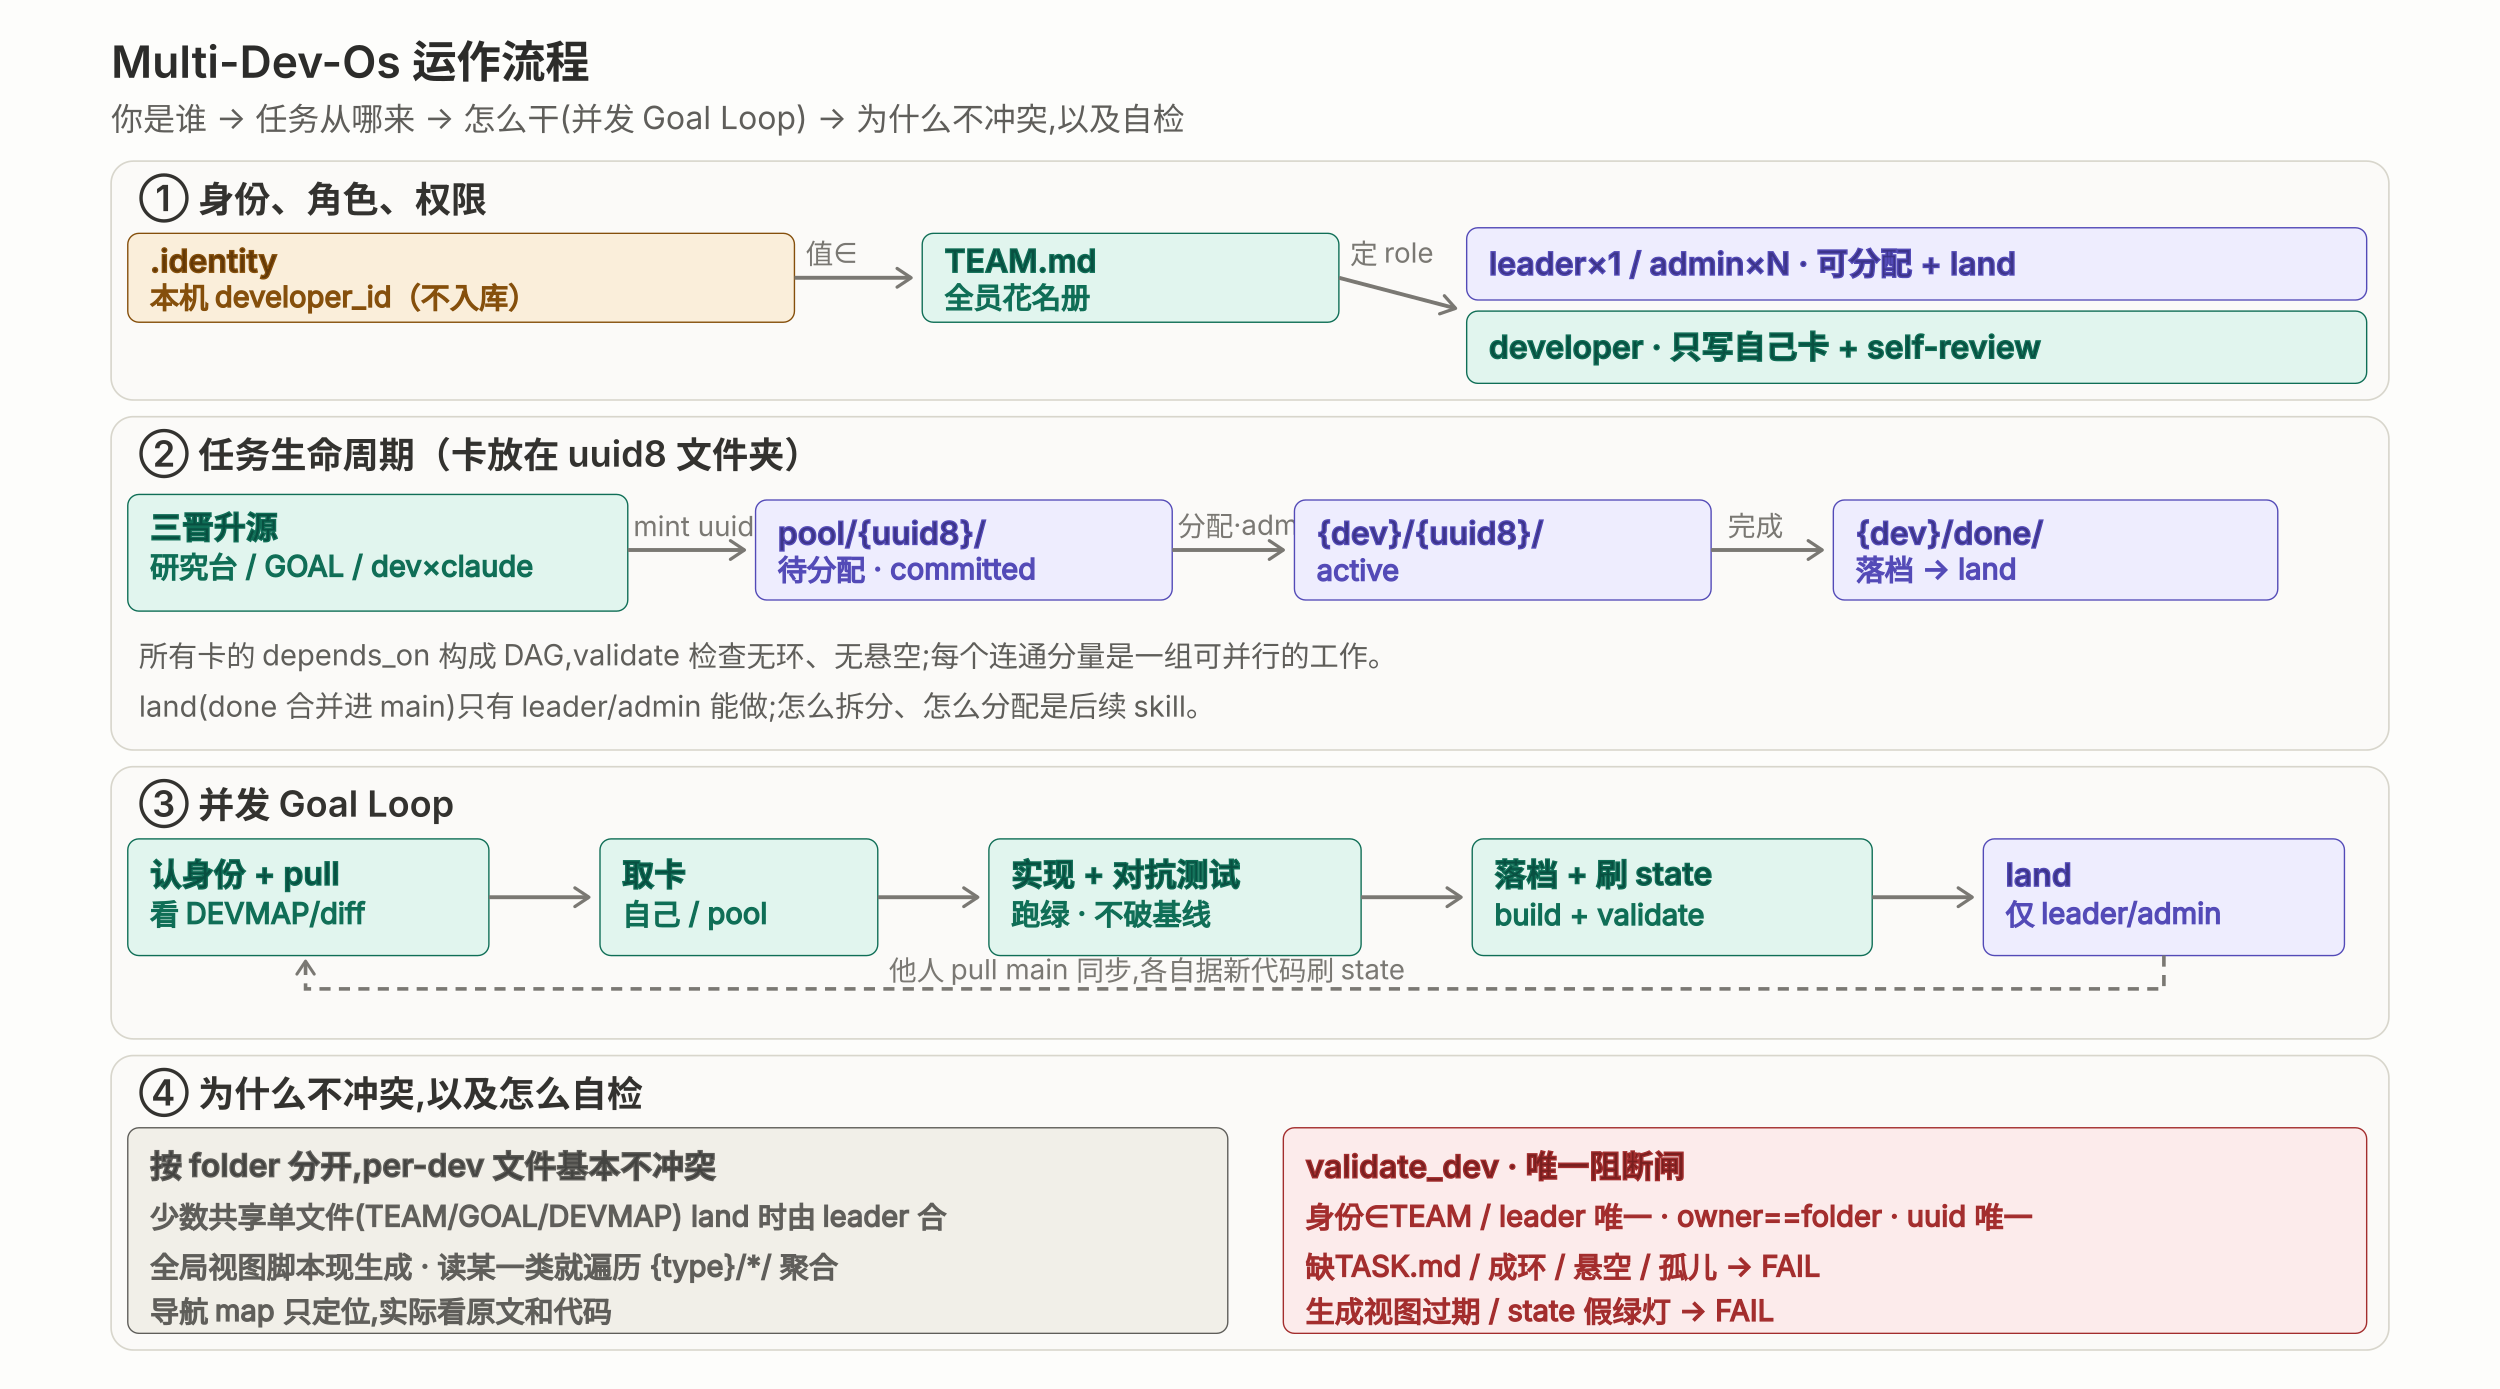
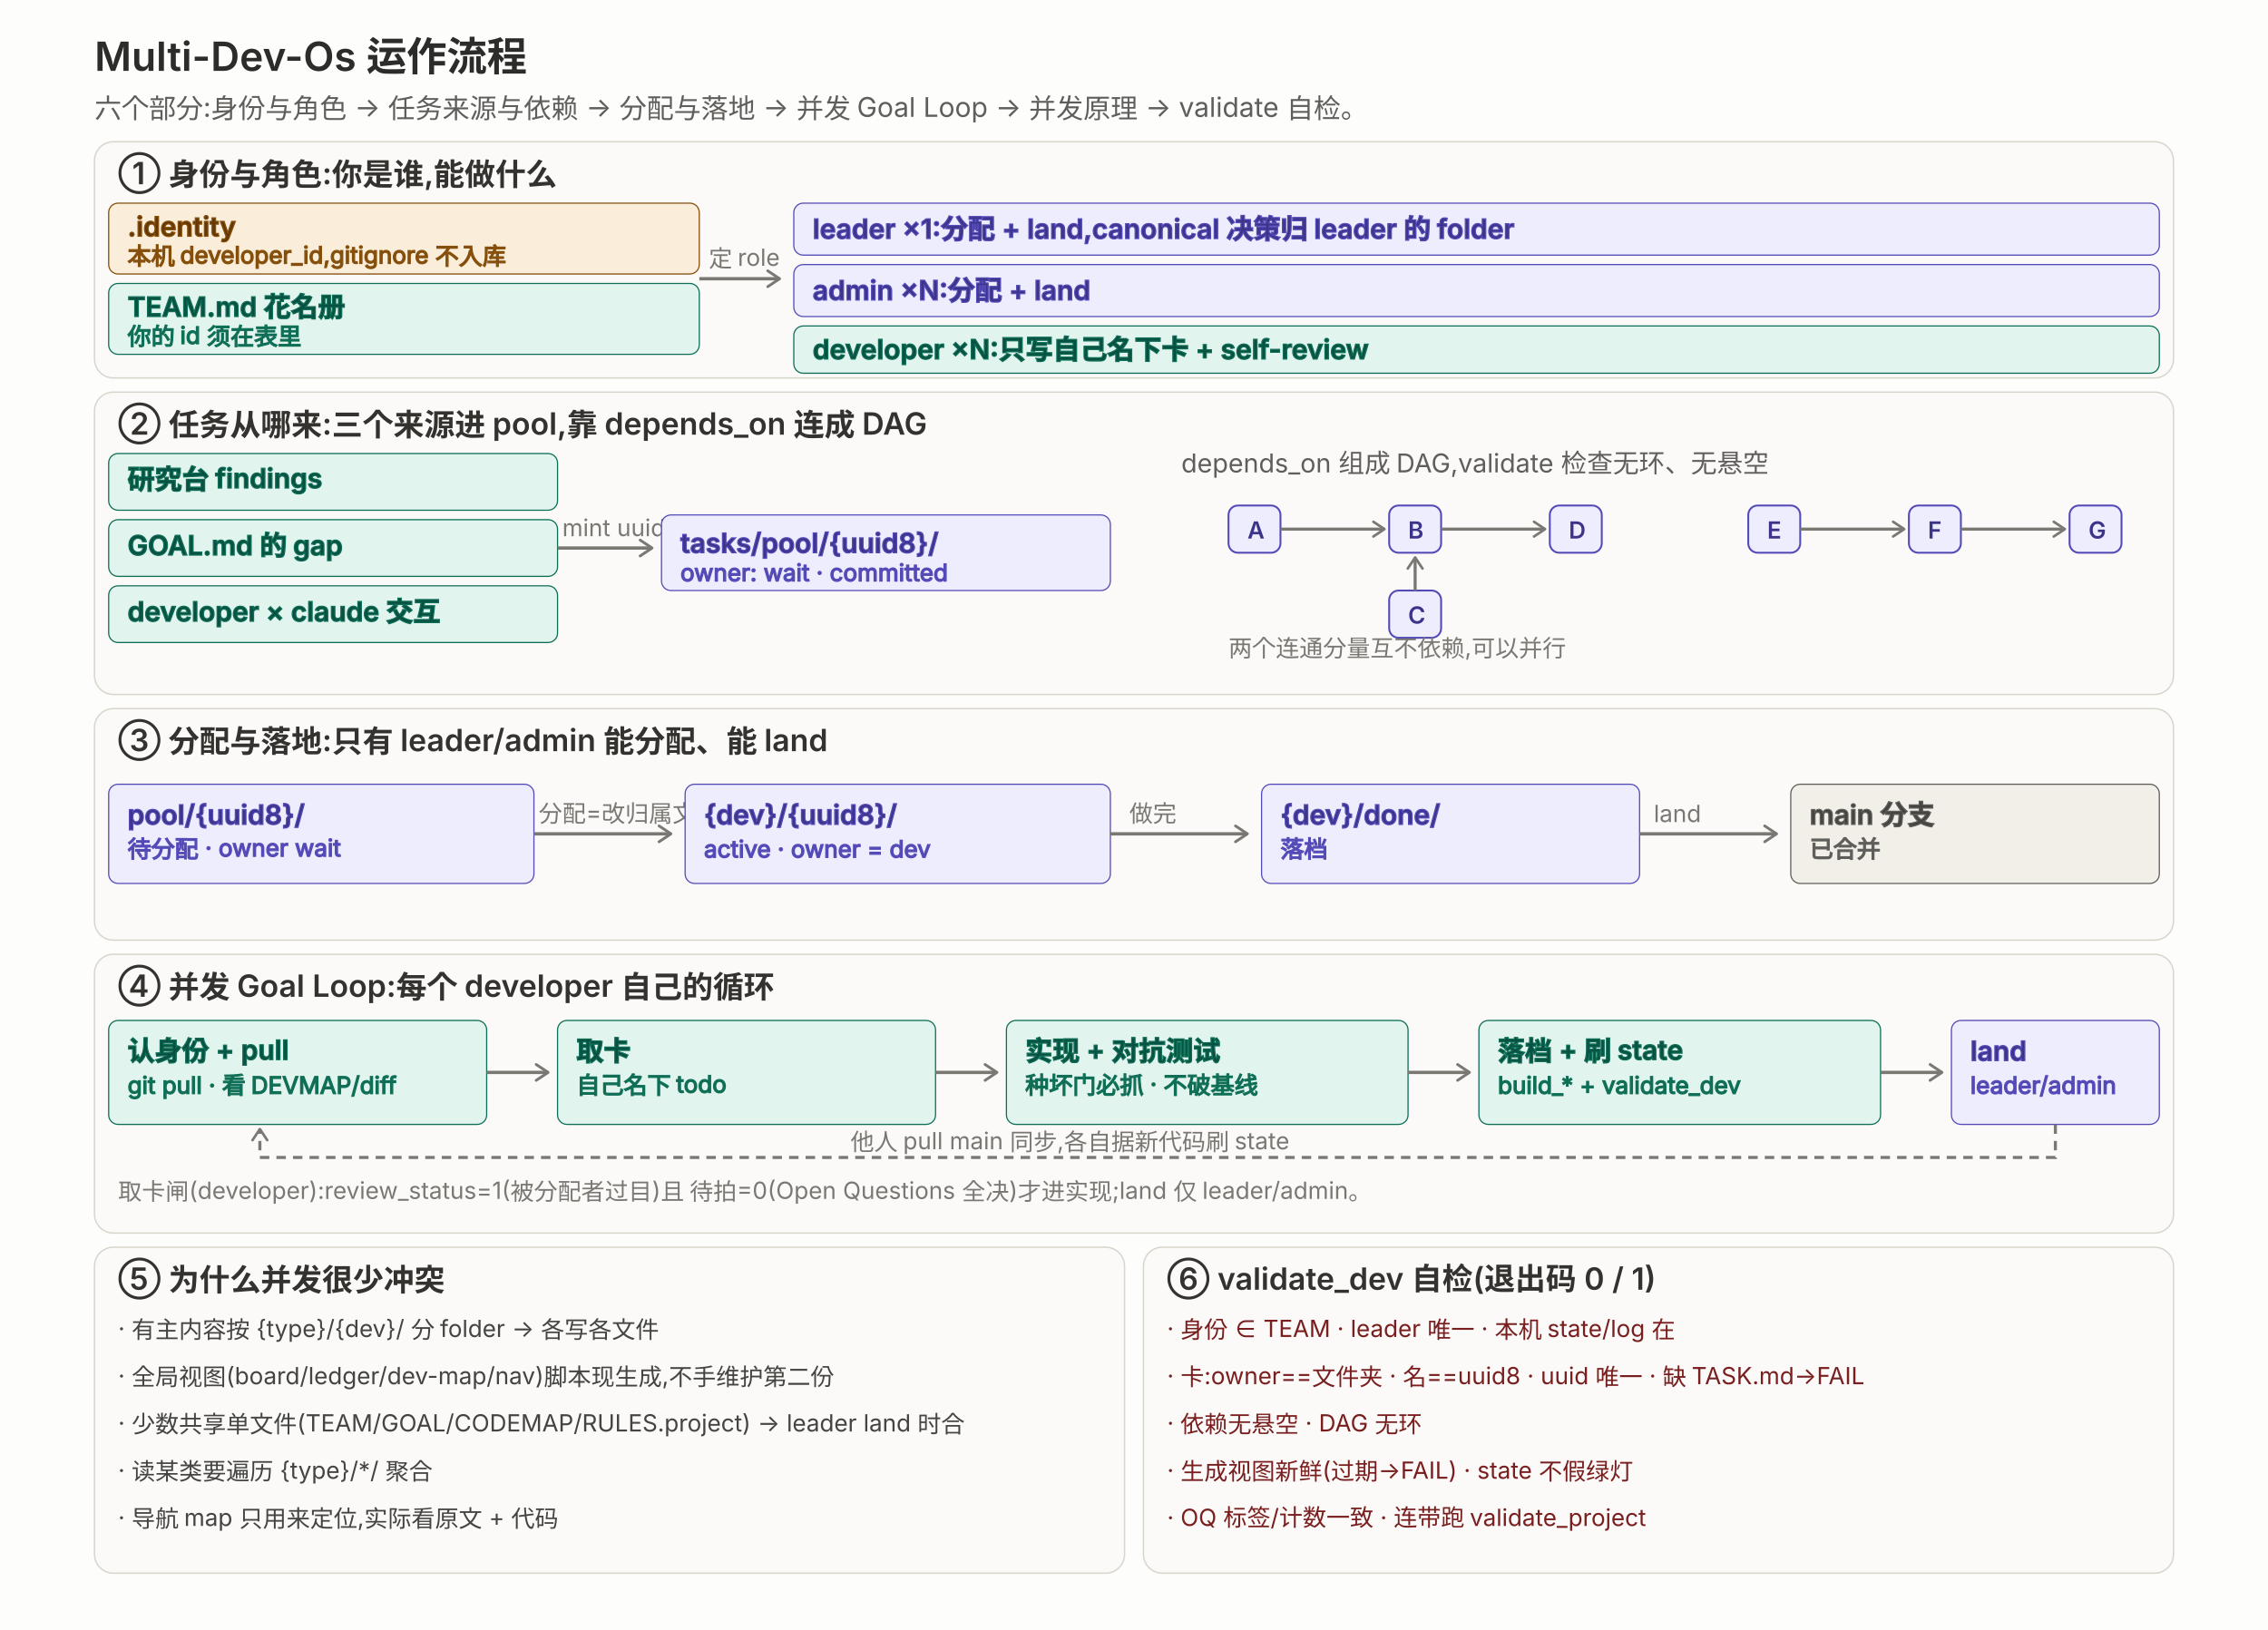
- <svg xmlns="http://www.w3.org/2000/svg" width="100%" viewBox="0 0 900 500" role="img">
+ <svg xmlns="http://www.w3.org/2000/svg" width="100%" viewBox="0 0 960 690" role="img">
  <defs>
    <marker id="ar" viewBox="0 0 10 10" refX="8" refY="5" markerWidth="6" markerHeight="6" orient="auto-start-reverse">
      <path d="M2 1L8 5L2 9" fill="none" stroke="#7a7873" stroke-width="1.4" stroke-linecap="round" stroke-linejoin="round" />
    </marker>
  </defs>
  <style>
 text{font-family:-apple-system,"Segoe UI","PingFang SC","Hiragino Sans GB","Microsoft YaHei",sans-serif;}
-  .fn{font-size:11.5px;font-weight:600;}.ds{font-size:10.5px;}.tg{font-size:13px;font-weight:600;fill:#33322f;}.lbl{font-size:10px;fill:#7a7873;}
+  .fn{font-size:11.5px;font-weight:600;}.ds{font-size:10px;}.tg{font-size:13px;font-weight:600;fill:#33322f;}.lbl{font-size:10px;fill:#7a7873;}
 .box{fill:#fbfaf8;stroke:#d8d6cc;stroke-width:0.6;}
 .c-teal{fill:#E1F5EE;stroke:#0F6E56;stroke-width:0.5;}.c-teal .fn{fill:#085041;}.c-teal .ds{fill:#0F6E56;}
 .c-gray{fill:#F1EFE8;stroke:#5F5E5A;stroke-width:0.5;}.c-gray .fn{fill:#444441;}.c-gray .ds{fill:#5F5E5A;}
 .c-purple{fill:#EEEDFE;stroke:#534AB7;stroke-width:0.5;}.c-purple .fn{fill:#3C3489;}.c-purple .ds{fill:#534AB7;}
 .c-amber{fill:#FAEEDA;stroke:#854F0B;stroke-width:0.5;}.c-amber .fn{fill:#633806;}.c-amber .ds{fill:#854F0B;}
 .c-red{fill:#FCEBEB;stroke:#A32D2D;stroke-width:0.5;}.c-red .fn{fill:#791F1F;}.c-red .ds{fill:#A32D2D;}
+  .node{fill:#EEEDFE;stroke:#534AB7;stroke-width:0.8;}.nt{font-size:10px;font-weight:600;fill:#3C3489;}
</style>
-   <rect x="0" y="0" width="900" height="500" fill="#fdfdfb" />
-   <text x="40" y="28" style="font-size:16px;font-weight:600;fill:#2c2c2a">Multi-Dev-Os 运作流程</text>
-   <text x="40" y="47" style="font-size:11.5px;fill:#5f5e5a">你是谁 → 任务从哪来 → 怎么干(并发 Goal Loop) → 为什么不冲突,以及自检</text>
-   <rect class="box" x="40" y="58" width="820" height="86" rx="8" />
-   <text class="tg" x="50" y="76">① 身份、角色、权限</text>
+   <rect x="0" y="0" width="960" height="690" fill="#fdfdfb" />
+   <text x="40" y="30" style="font-size:17px;font-weight:600;fill:#2c2c2a">Multi-Dev-Os 运作流程</text>
+   <text x="40" y="50" style="font-size:11.5px;fill:#5f5e5a">六个部分:身份与角色 → 任务来源与依赖 → 分配与落地 → 并发 Goal Loop → 并发原理 → validate 自检。</text>
+   <rect class="box" x="40" y="60" width="880" height="100" rx="8" />
+   <text class="tg" x="50" y="78">① 身份与角色:你是谁,能做什么</text>
  <g class="c-amber">
-     <rect x="46" y="84" width="240" height="32" rx="4" />
-     <text class="fn" x="54" y="98">.identity</text>
-     <text class="ds" x="54" y="111">本机 developer_id（不入库）</text>
-   </g>
-   <line x1="286" y1="100" x2="328" y2="100" stroke="#7a7873" stroke-width="1.4" marker-end="url(#ar)" />
-   <text class="lbl" x="290" y="95">值∈</text>
-   <g class="c-teal">
-     <rect x="332" y="84" width="150" height="32" rx="4" />
-     <text class="fn" x="340" y="98">TEAM.md</text>
-     <text class="ds" x="340" y="111">全员花名册</text>
-   </g>
-   <line x1="482" y1="100" x2="524" y2="111" stroke="#7a7873" stroke-width="1.4" marker-end="url(#ar)" />
-   <text class="lbl" x="486" y="95">定 role</text>
-   <g class="c-purple">
-     <rect x="528" y="82" width="324" height="26" rx="4" />
-     <text class="fn" x="536" y="99">leader×1 / admin×N · 可分配 + land</text>
+     <rect x="46" y="86" width="250" height="30" rx="4" />
+     <text class="fn" x="54" y="100">.identity</text>
+     <text class="ds" x="54" y="112">本机 developer_id,gitignore 不入库</text>
  </g>
  <g class="c-teal">
-     <rect x="528" y="112" width="324" height="26" rx="4" />
-     <text class="fn" x="536" y="129">developer · 只写自己卡 + self-review</text>
+     <rect x="46" y="120" width="250" height="30" rx="4" />
+     <text class="fn" x="54" y="134">TEAM.md 花名册</text>
+     <text class="ds" x="54" y="146">你的 id 须在表里</text>
  </g>
-   <rect class="box" x="40" y="150" width="820" height="120" rx="8" />
-   <text class="tg" x="50" y="168">② 任务生命周期（卡放在 uuid8 文件夹）</text>
+   <line x1="296" y1="118" x2="330" y2="118" stroke="#7a7873" stroke-width="1.4" marker-end="url(#ar)" />
+   <text class="lbl" x="300" y="113">定 role</text>
+   <g class="c-purple">
+     <rect x="336" y="86" width="578" height="22" rx="4" />
+     <text class="fn" x="344" y="101">leader ×1:分配 + land,canonical 决策归 leader 的 folder</text>
+   </g>
+   <g class="c-purple">
+     <rect x="336" y="112" width="578" height="22" rx="4" />
+     <text class="fn" x="344" y="127">admin ×N:分配 + land</text>
+   </g>
  <g class="c-teal">
-     <rect x="46" y="178" width="180" height="42" rx="4" />
-     <text class="fn" x="54" y="194">三晋升源</text>
-     <text class="ds" x="54" y="208">研究台 / GOAL / dev×claude</text>
+     <rect x="336" y="138" width="578" height="20" rx="4" />
+     <text class="fn" x="344" y="152">developer ×N:只写自己名下卡 + self-review</text>
  </g>
-   <line x1="226" y1="198" x2="268" y2="198" stroke="#7a7873" stroke-width="1.4" marker-end="url(#ar)" />
-   <text class="lbl" x="228" y="193">mint uuid</text>
+   <rect class="box" x="40" y="166" width="880" height="128" rx="8" />
+   <text class="tg" x="50" y="184">② 任务从哪来:三个来源进 pool,靠 depends_on 连成 DAG</text>
+   <g class="c-teal">
+     <rect x="46" y="192" width="190" height="24" rx="4" />
+     <text class="fn" x="54" y="207">研究台 findings</text>
+   </g>
+   <g class="c-teal">
+     <rect x="46" y="220" width="190" height="24" rx="4" />
+     <text class="fn" x="54" y="235">GOAL.md 的 gap</text>
+   </g>
+   <g class="c-teal">
+     <rect x="46" y="248" width="190" height="24" rx="4" />
+     <text class="fn" x="54" y="263">developer × claude 交互</text>
+   </g>
+   <line x1="236" y1="232" x2="276" y2="232" stroke="#7a7873" stroke-width="1.4" marker-end="url(#ar)" />
+   <text class="lbl" x="238" y="227">mint uuid</text>
  <g class="c-purple">
-     <rect x="272" y="180" width="150" height="36" rx="4" />
-     <text class="fn" x="280" y="196">pool/{uuid8}/</text>
-     <text class="ds" x="280" y="209">待分配 · committed</text>
+     <rect x="280" y="218" width="190" height="32" rx="4" />
+     <text class="fn" x="288" y="234">tasks/pool/{uuid8}/</text>
+     <text class="ds" x="288" y="246">owner: wait · committed</text>
  </g>
-   <line x1="422" y1="198" x2="462" y2="198" stroke="#7a7873" stroke-width="1.4" marker-end="url(#ar)" />
-   <text class="lbl" x="424" y="193">分配·admin</text>
+   <text class="lbl" x="500" y="200" style="font-size:11px;fill:#5f5e5a">depends_on 组成 DAG,validate 检查无环、无悬空</text>
+   <rect class="node" x="520" y="214" width="22" height="20" rx="4" />
+   <text class="nt" x="528" y="228">A</text>
+   <rect class="node" x="588" y="214" width="22" height="20" rx="4" />
+   <text class="nt" x="596" y="228">B</text>
+   <rect class="node" x="656" y="214" width="22" height="20" rx="4" />
+   <text class="nt" x="664" y="228">D</text>
+   <rect class="node" x="588" y="250" width="22" height="20" rx="4" />
+   <text class="nt" x="596" y="264">C</text>
+   <line x1="542" y1="224" x2="586" y2="224" stroke="#7a7873" stroke-width="1.3" marker-end="url(#ar)" />
+   <line x1="610" y1="224" x2="654" y2="224" stroke="#7a7873" stroke-width="1.3" marker-end="url(#ar)" />
+   <line x1="599" y1="250" x2="599" y2="236" stroke="#7a7873" stroke-width="1.3" marker-end="url(#ar)" />
+   <rect class="node" x="740" y="214" width="22" height="20" rx="4" />
+   <text class="nt" x="748" y="228">E</text>
+   <rect class="node" x="808" y="214" width="22" height="20" rx="4" />
+   <text class="nt" x="816" y="228">F</text>
+   <rect class="node" x="876" y="214" width="22" height="20" rx="4" />
+   <text class="nt" x="884" y="228">G</text>
+   <line x1="762" y1="224" x2="806" y2="224" stroke="#7a7873" stroke-width="1.3" marker-end="url(#ar)" />
+   <line x1="830" y1="224" x2="874" y2="224" stroke="#7a7873" stroke-width="1.3" marker-end="url(#ar)" />
+   <text class="lbl" x="520" y="278">两个连通分量互不依赖,可以并行</text>
+   <rect class="box" x="40" y="300" width="880" height="98" rx="8" />
+   <text class="tg" x="50" y="318">③ 分配与落地:只有 leader/admin 能分配、能 land</text>
  <g class="c-purple">
-     <rect x="466" y="180" width="150" height="36" rx="4" />
-     <text class="fn" x="474" y="196">{dev}/{uuid8}/</text>
-     <text class="ds" x="474" y="209">active</text>
+     <rect x="46" y="332" width="180" height="42" rx="4" />
+     <text class="fn" x="54" y="349">pool/{uuid8}/</text>
+     <text class="ds" x="54" y="363">待分配 · owner wait</text>
  </g>
-   <line x1="616" y1="198" x2="656" y2="198" stroke="#7a7873" stroke-width="1.4" marker-end="url(#ar)" />
-   <text class="lbl" x="622" y="193">完成</text>
+   <line x1="226" y1="353" x2="284" y2="353" stroke="#7a7873" stroke-width="1.4" marker-end="url(#ar)" />
+   <text class="lbl" x="228" y="348">分配=改归属文件夹</text>
  <g class="c-purple">
-     <rect x="660" y="180" width="160" height="36" rx="4" />
-     <text class="fn" x="668" y="196">{dev}/done/</text>
-     <text class="ds" x="668" y="209">落档 → land</text>
+     <rect x="290" y="332" width="180" height="42" rx="4" />
+     <text class="fn" x="298" y="349">{dev}/{uuid8}/</text>
+     <text class="ds" x="298" y="363">active · owner = dev</text>
  </g>
-   <text x="50" y="240" style="font-size:10.5px;fill:#5f5e5a">所有卡的 depends_on 构成 DAG,validate 检查无环、无悬空;每个连通分量是一组可并行的工作。</text>
-   <text x="50" y="258" style="font-size:10.5px;fill:#5f5e5a">land(done 合并进 main)只有 leader/admin 能做;怎么拆分、怎么分配是后续 skill。</text>
-   <rect class="box" x="40" y="276" width="820" height="98" rx="8" />
-   <text class="tg" x="50" y="294">③ 并发 Goal Loop</text>
+   <line x1="470" y1="353" x2="528" y2="353" stroke="#7a7873" stroke-width="1.4" marker-end="url(#ar)" />
+   <text class="lbl" x="478" y="348">做完</text>
+   <g class="c-purple">
+     <rect x="534" y="332" width="160" height="42" rx="4" />
+     <text class="fn" x="542" y="349">{dev}/done/</text>
+     <text class="ds" x="542" y="363">落档</text>
+   </g>
+   <line x1="694" y1="353" x2="752" y2="353" stroke="#7a7873" stroke-width="1.4" marker-end="url(#ar)" />
+   <text class="lbl" x="700" y="348">land</text>
+   <g class="c-gray">
+     <rect x="758" y="332" width="156" height="42" rx="4" />
+     <text class="fn" x="766" y="349">main 分支</text>
+     <text class="ds" x="766" y="363">已合并</text>
+   </g>
+   <rect class="box" x="40" y="404" width="880" height="118" rx="8" />
+   <text class="tg" x="50" y="422">④ 并发 Goal Loop:每个 developer 自己的循环</text>
  <g class="c-teal">
-     <rect x="46" y="302" width="130" height="42" rx="4" />
-     <text class="fn" x="54" y="319">认身份 + pull</text>
-     <text class="ds" x="54" y="333">看 DEVMAP/diff</text>
+     <rect x="46" y="432" width="160" height="44" rx="4" />
+     <text class="fn" x="54" y="449">认身份 + pull</text>
+     <text class="ds" x="54" y="463">git pull · 看 DEVMAP/diff</text>
  </g>
-   <line x1="176" y1="323" x2="212" y2="323" stroke="#7a7873" stroke-width="1.4" marker-end="url(#ar)" />
+   <line x1="206" y1="454" x2="232" y2="454" stroke="#7a7873" stroke-width="1.4" marker-end="url(#ar)" />
  <g class="c-teal">
-     <rect x="216" y="302" width="100" height="42" rx="4" />
-     <text class="fn" x="224" y="319">取卡</text>
-     <text class="ds" x="224" y="333">自己 / pool</text>
+     <rect x="236" y="432" width="160" height="44" rx="4" />
+     <text class="fn" x="244" y="449">取卡</text>
+     <text class="ds" x="244" y="463">自己名下 todo</text>
  </g>
-   <line x1="316" y1="323" x2="352" y2="323" stroke="#7a7873" stroke-width="1.4" marker-end="url(#ar)" />
+   <line x1="396" y1="454" x2="422" y2="454" stroke="#7a7873" stroke-width="1.4" marker-end="url(#ar)" />
  <g class="c-teal">
-     <rect x="356" y="302" width="134" height="42" rx="4" />
-     <text class="fn" x="364" y="319">实现 + 对抗测试</text>
-     <text class="ds" x="364" y="333">跑绿 · 不破基线</text>
+     <rect x="426" y="432" width="170" height="44" rx="4" />
+     <text class="fn" x="434" y="449">实现 + 对抗测试</text>
+     <text class="ds" x="434" y="463">种坏门必抓 · 不破基线</text>
  </g>
-   <line x1="490" y1="323" x2="526" y2="323" stroke="#7a7873" stroke-width="1.4" marker-end="url(#ar)" />
+   <line x1="596" y1="454" x2="622" y2="454" stroke="#7a7873" stroke-width="1.4" marker-end="url(#ar)" />
  <g class="c-teal">
-     <rect x="530" y="302" width="144" height="42" rx="4" />
-     <text class="fn" x="538" y="319">落档 + 刷 state</text>
-     <text class="ds" x="538" y="333">build + validate</text>
+     <rect x="626" y="432" width="170" height="44" rx="4" />
+     <text class="fn" x="634" y="449">落档 + 刷 state</text>
+     <text class="ds" x="634" y="463">build_* + validate_dev</text>
  </g>
-   <line x1="674" y1="323" x2="710" y2="323" stroke="#7a7873" stroke-width="1.4" marker-end="url(#ar)" />
+   <line x1="796" y1="454" x2="822" y2="454" stroke="#7a7873" stroke-width="1.4" marker-end="url(#ar)" />
  <g class="c-purple">
-     <rect x="714" y="302" width="130" height="42" rx="4" />
-     <text class="fn" x="722" y="319">land</text>
-     <text class="ds" x="722" y="333">仅 leader/admin</text>
+     <rect x="826" y="432" width="88" height="44" rx="4" />
+     <text class="fn" x="834" y="449">land</text>
+     <text class="ds" x="834" y="463">leader/admin</text>
  </g>
-   <path d="M779 344 V356 H110 V346" fill="none" stroke="#7a7873" stroke-width="1.3" stroke-dasharray="4 3" marker-end="url(#ar)" />
-   <text x="320" y="353" style="font-size:10px;fill:#7a7873">他人 pull main 同步,各自据新代码刷 state</text>
-   <rect class="box" x="40" y="380" width="820" height="106" rx="8" />
-   <text class="tg" x="50" y="398">④ 为什么不冲突,以及怎么自检</text>
-   <g class="c-gray">
-     <rect x="46" y="406" width="396" height="74" rx="4" />
-     <text class="fn" x="54" y="424">按 folder 分开,per-dev 文件基本不冲突</text>
-     <text class="ds" x="54" y="442">少数共享单文件(TEAM/GOAL/DEVMAP) land 时由 leader 合</text>
-     <text class="ds" x="54" y="460">全局视图脚本现生成 · 读某一类就遍历 {type}/*/ 聚合</text>
-     <text class="ds" x="54" y="476">导航 map 只定位,实际看原文和代码</text>
-   </g>
-   <g class="c-red">
-     <rect x="462" y="406" width="390" height="74" rx="4" />
-     <text class="fn" x="470" y="424">validate_dev · 唯一阻断闸</text>
-     <text class="ds" x="470" y="442">身份∈TEAM / leader 唯一 · owner==folder · uuid 唯一</text>
-     <text class="ds" x="470" y="460">缺TASK.md / 成环 / 悬空 / 孤儿 → FAIL</text>
-     <text class="ds" x="470" y="476">生成视图过期 / state 假绿灯 → FAIL</text>
-   </g>
+   <path d="M870 476 V490 H110 V478" fill="none" stroke="#7a7873" stroke-width="1.3" stroke-dasharray="4 3" marker-end="url(#ar)" />
+   <text x="360" y="487" style="font-size:10px;fill:#7a7873">他人 pull main 同步,各自据新代码刷 state</text>
+   <text class="lbl" x="50" y="508" style="font-size:10px">取卡闸(developer):review_status=1(被分配者过目)且 待拍=0(Open Questions 全决)才进实现;land 仅 leader/admin。</text>
+   <rect class="box" x="40" y="528" width="436" height="138" rx="8" />
+   <text class="tg" x="50" y="546">⑤ 为什么并发很少冲突</text>
+   <text class="ds" x="50" y="566" style="fill:#444441">· 有主内容按 {type}/{dev}/ 分 folder → 各写各文件</text>
+   <text class="ds" x="50" y="586" style="fill:#444441">· 全局视图(board/ledger/dev-map/nav)脚本现生成,不手维护第二份</text>
+   <text class="ds" x="50" y="606" style="fill:#444441">· 少数共享单文件(TEAM/GOAL/CODEMAP/RULES.project) → leader land 时合</text>
+   <text class="ds" x="50" y="626" style="fill:#444441">· 读某类要遍历 {type}/*/ 聚合</text>
+   <text class="ds" x="50" y="646" style="fill:#444441">· 导航 map 只用来定位,实际看原文 + 代码</text>
+   <rect class="box" x="484" y="528" width="436" height="138" rx="8" />
+   <text class="tg" x="494" y="546">⑥ validate_dev 自检(退出码 0 / 1)</text>
+   <text class="ds" x="494" y="566" style="fill:#791F1F">· 身份 ∈ TEAM · leader 唯一 · 本机 state/log 在</text>
+   <text class="ds" x="494" y="586" style="fill:#791F1F">· 卡:owner==文件夹 · 名==uuid8 · uuid 唯一 · 缺 TASK.md→FAIL</text>
+   <text class="ds" x="494" y="606" style="fill:#791F1F">· 依赖无悬空 · DAG 无环</text>
+   <text class="ds" x="494" y="626" style="fill:#791F1F">· 生成视图新鲜(过期→FAIL) · state 不假绿灯</text>
+   <text class="ds" x="494" y="646" style="fill:#791F1F">· OQ 标签/计数一致 · 连带跑 validate_project</text>
</svg>
